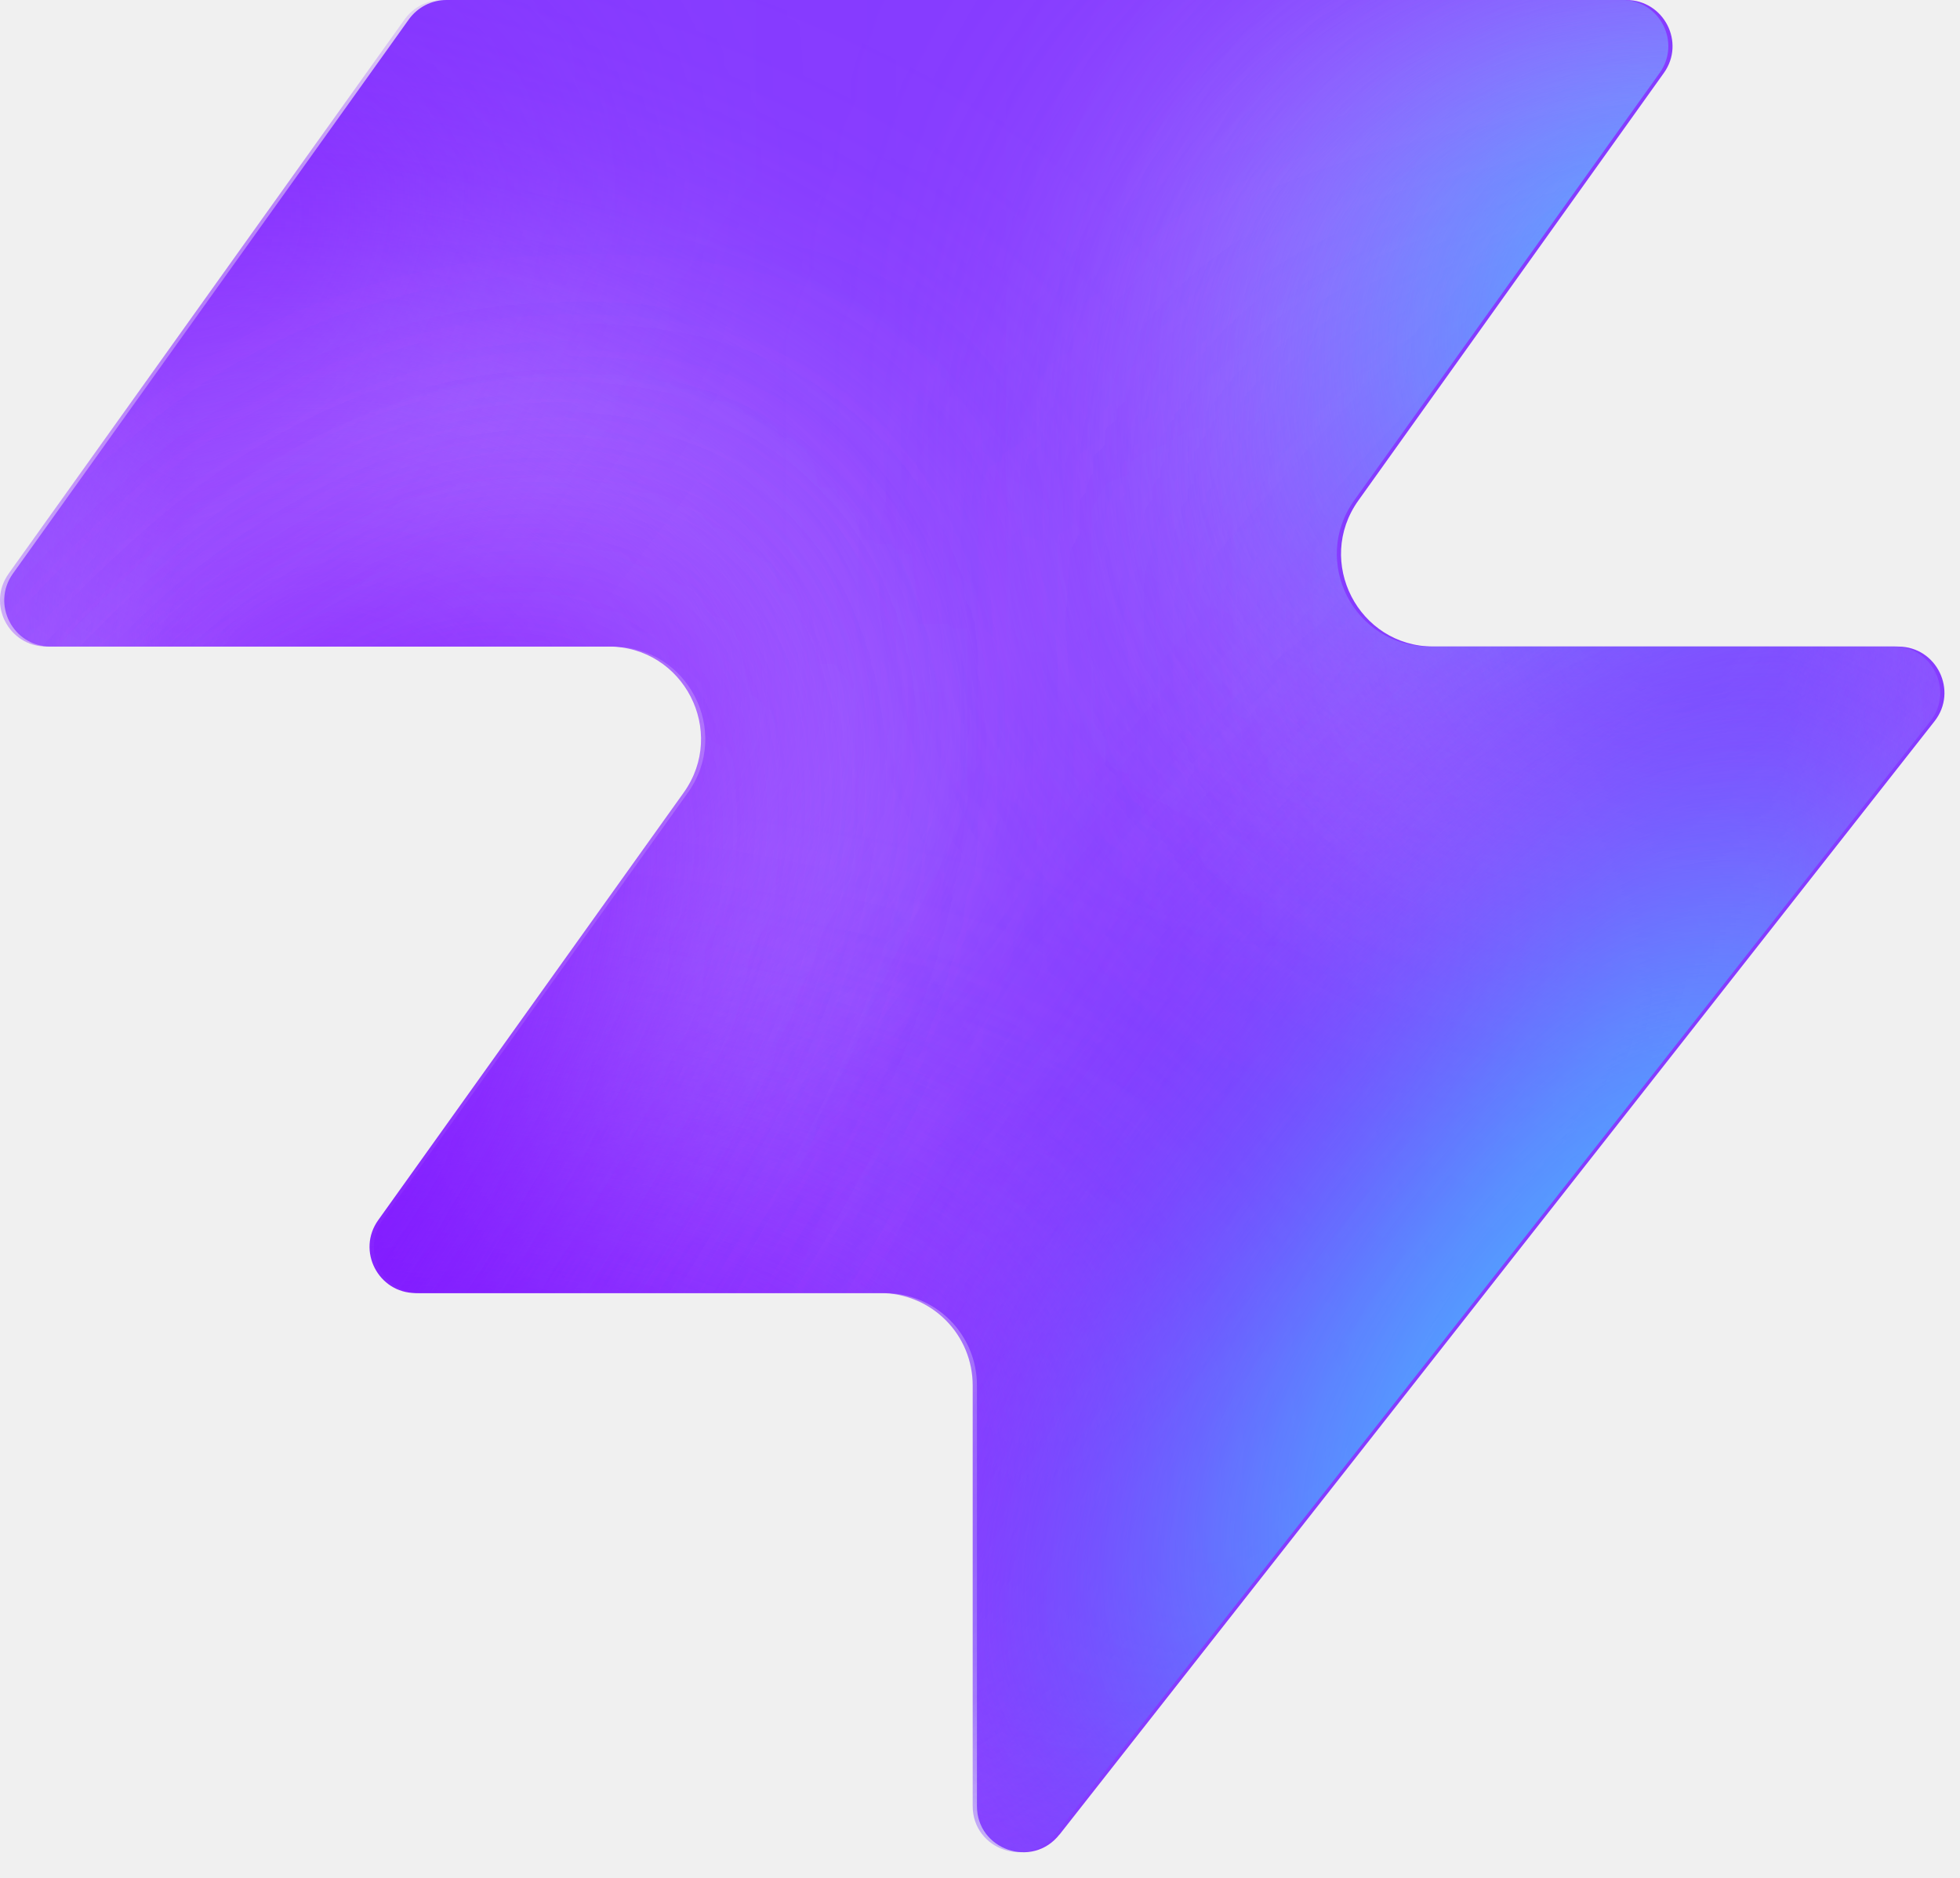
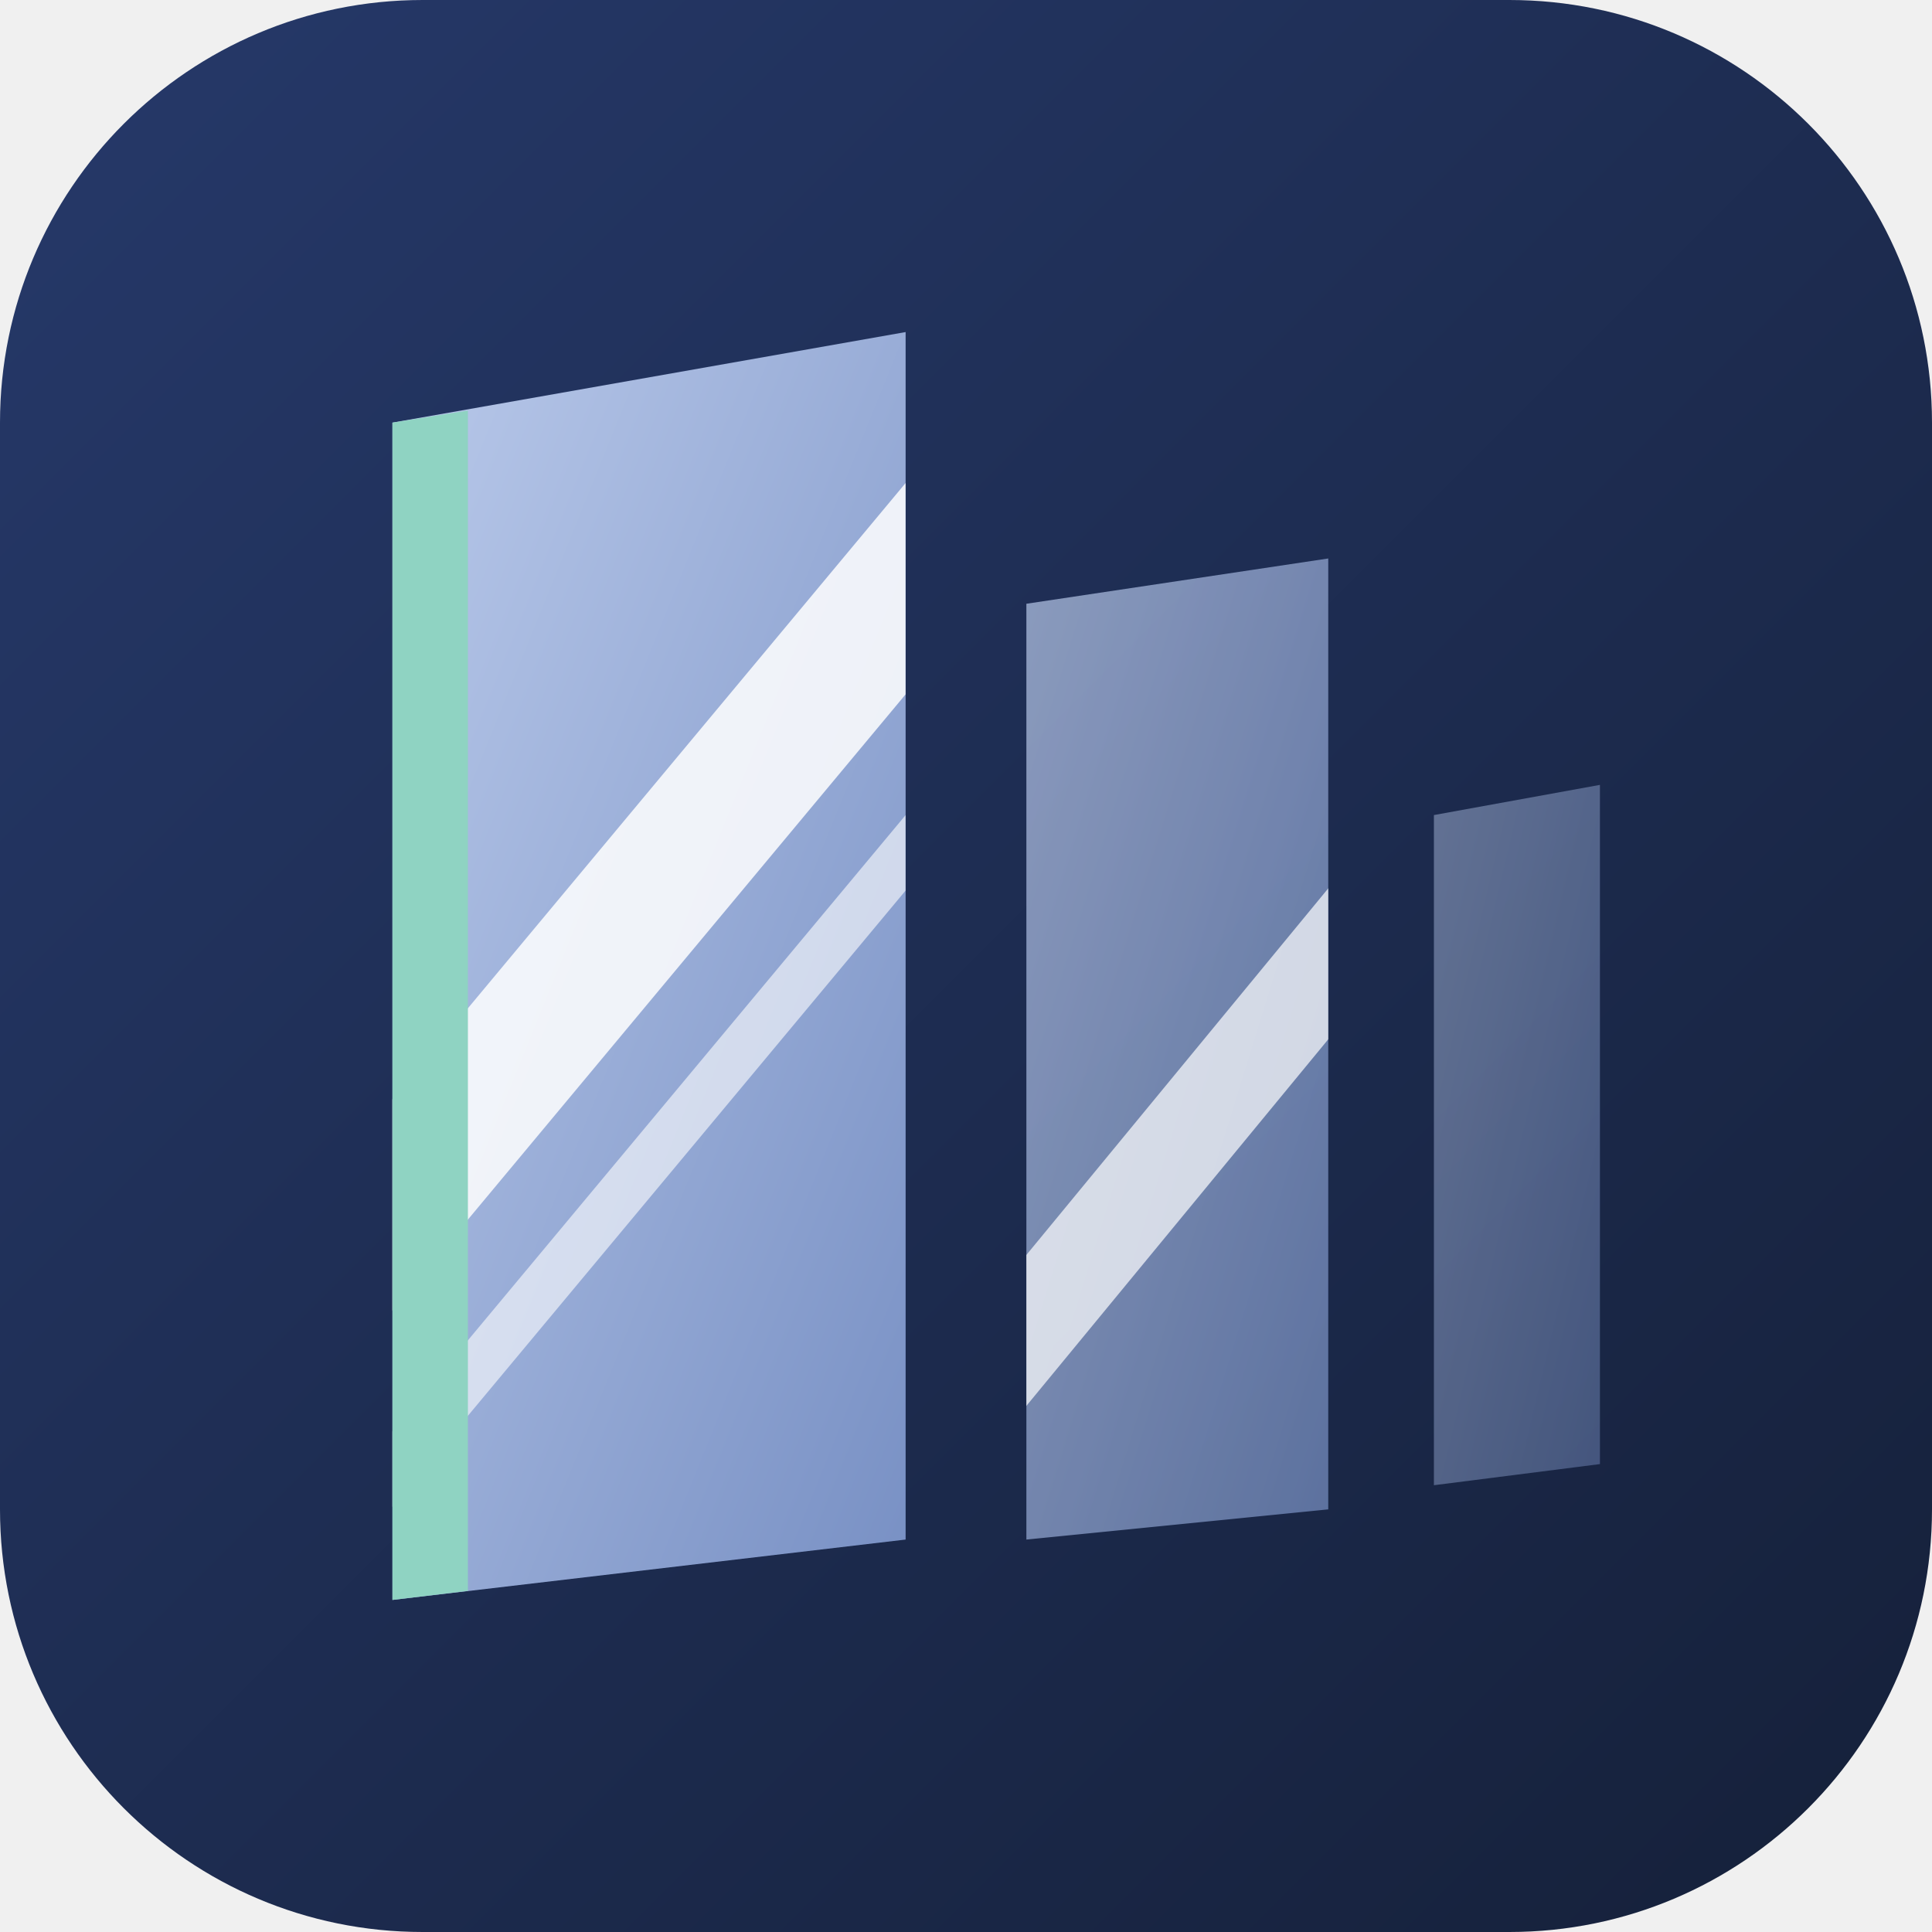
- <svg xmlns="http://www.w3.org/2000/svg" width="48" height="46" fill="none" viewBox="0 0 48 46">
-   <path fill="#863bff" d="M25.946 44.938c-.664.845-2.021.375-2.021-.698V33.937a2.26 2.26 0 0 0-2.262-2.262H10.287c-.92 0-1.456-1.04-.92-1.788l7.48-10.471c1.07-1.497 0-3.578-1.842-3.578H1.237c-.92 0-1.456-1.04-.92-1.788L10.013.474c.214-.297.556-.474.92-.474h28.894c.92 0 1.456 1.04.92 1.788l-7.48 10.471c-1.07 1.498 0 3.579 1.842 3.579h11.377c.943 0 1.473 1.088.89 1.83L25.947 44.94z" style="fill:#863bff;fill:color(display-p3 .525 .23 1);fill-opacity:1" />
-   <mask id="a" width="48" height="46" x="0" y="0" maskUnits="userSpaceOnUse" style="mask-type:alpha">
-     <path fill="#000" d="M25.842 44.938c-.664.844-2.021.375-2.021-.698V33.937a2.26 2.26 0 0 0-2.262-2.262H10.183c-.92 0-1.456-1.04-.92-1.788l7.48-10.471c1.07-1.498 0-3.579-1.842-3.579H1.133c-.92 0-1.456-1.04-.92-1.787L9.91.473c.214-.297.556-.474.92-.474h28.894c.92 0 1.456 1.04.92 1.788l-7.48 10.471c-1.07 1.498 0 3.578 1.842 3.578h11.377c.943 0 1.473 1.088.89 1.832L25.843 44.94z" style="fill:#000;fill-opacity:1" />
-   </mask>
-   <g mask="url(#a)">
-     <g filter="url(#b)">
-       <ellipse cx="5.508" cy="14.704" fill="#ede6ff" rx="5.508" ry="14.704" style="fill:#ede6ff;fill:color(display-p3 .927 .903 1);fill-opacity:1" transform="matrix(.00324 1 1 -.00324 -4.47 31.516)" />
-     </g>
-     <g filter="url(#c)">
-       <ellipse cx="10.399" cy="29.851" fill="#ede6ff" rx="10.399" ry="29.851" style="fill:#ede6ff;fill:color(display-p3 .927 .903 1);fill-opacity:1" transform="matrix(.00324 1 1 -.00324 -39.328 7.883)" />
-     </g>
-     <g filter="url(#d)">
-       <ellipse cx="5.508" cy="30.487" fill="#7e14ff" rx="5.508" ry="30.487" style="fill:#7e14ff;fill:color(display-p3 .492 .077 1);fill-opacity:1" transform="rotate(89.814 -25.913 -14.639)scale(1 -1)" />
-     </g>
-     <g filter="url(#e)">
-       <ellipse cx="5.508" cy="30.599" fill="#7e14ff" rx="5.508" ry="30.599" style="fill:#7e14ff;fill:color(display-p3 .492 .077 1);fill-opacity:1" transform="rotate(89.814 -32.644 -3.334)scale(1 -1)" />
-     </g>
-     <g filter="url(#f)">
-       <ellipse cx="5.508" cy="30.599" fill="#7e14ff" rx="5.508" ry="30.599" style="fill:#7e14ff;fill:color(display-p3 .492 .077 1);fill-opacity:1" transform="matrix(.00324 1 1 -.00324 -34.34 30.47)" />
-     </g>
-     <g filter="url(#g)">
-       <ellipse cx="14.072" cy="22.078" fill="#ede6ff" rx="14.072" ry="22.078" style="fill:#ede6ff;fill:color(display-p3 .927 .903 1);fill-opacity:1" transform="rotate(93.35 24.506 48.493)scale(-1 1)" />
-     </g>
-     <g filter="url(#h)">
-       <ellipse cx="3.47" cy="21.501" fill="#7e14ff" rx="3.47" ry="21.501" style="fill:#7e14ff;fill:color(display-p3 .492 .077 1);fill-opacity:1" transform="rotate(89.009 28.708 47.59)scale(-1 1)" />
-     </g>
-     <g filter="url(#i)">
-       <ellipse cx="3.47" cy="21.501" fill="#7e14ff" rx="3.47" ry="21.501" style="fill:#7e14ff;fill:color(display-p3 .492 .077 1);fill-opacity:1" transform="rotate(89.009 28.708 47.59)scale(-1 1)" />
-     </g>
-     <g filter="url(#j)">
-       <ellipse cx=".387" cy="8.972" fill="#7e14ff" rx="4.407" ry="29.108" style="fill:#7e14ff;fill:color(display-p3 .492 .077 1);fill-opacity:1" transform="rotate(39.51 .387 8.972)" />
-     </g>
-     <g filter="url(#k)">
-       <ellipse cx="47.523" cy="-6.092" fill="#7e14ff" rx="4.407" ry="29.108" style="fill:#7e14ff;fill:color(display-p3 .492 .077 1);fill-opacity:1" transform="rotate(37.892 47.523 -6.092)" />
-     </g>
-     <g filter="url(#l)">
-       <ellipse cx="41.412" cy="6.333" fill="#47bfff" rx="5.971" ry="9.665" style="fill:#47bfff;fill:color(display-p3 .28 .748 1);fill-opacity:1" transform="rotate(37.892 41.412 6.333)" />
-     </g>
-     <g filter="url(#m)">
-       <ellipse cx="-1.879" cy="38.332" fill="#7e14ff" rx="4.407" ry="29.108" style="fill:#7e14ff;fill:color(display-p3 .492 .077 1);fill-opacity:1" transform="rotate(37.892 -1.88 38.332)" />
-     </g>
-     <g filter="url(#n)">
-       <ellipse cx="-1.879" cy="38.332" fill="#7e14ff" rx="4.407" ry="29.108" style="fill:#7e14ff;fill:color(display-p3 .492 .077 1);fill-opacity:1" transform="rotate(37.892 -1.88 38.332)" />
-     </g>
-     <g filter="url(#o)">
-       <ellipse cx="35.651" cy="29.907" fill="#7e14ff" rx="4.407" ry="29.108" style="fill:#7e14ff;fill:color(display-p3 .492 .077 1);fill-opacity:1" transform="rotate(37.892 35.651 29.907)" />
-     </g>
-     <g filter="url(#p)">
-       <ellipse cx="38.418" cy="32.4" fill="#47bfff" rx="5.971" ry="15.297" style="fill:#47bfff;fill:color(display-p3 .28 .748 1);fill-opacity:1" transform="rotate(37.892 38.418 32.4)" />
-     </g>
+ <svg xmlns="http://www.w3.org/2000/svg" viewBox="0 0 64 64">
+   <defs>
+     <linearGradient id="bg" x1="0" y1="0" x2="1" y2="1">
+       <stop offset="0" stop-color="#26396a" />
+       <stop offset="1" stop-color="#152039" />
+     </linearGradient>
+     <linearGradient id="glass" x1="0" y1="0" x2="1" y2="1">
+       <stop offset="0" stop-color="#b9c9ea" />
+       <stop offset="1" stop-color="#7890c4" />
+     </linearGradient>
+     <clipPath id="p1">
+       <polygon points="13,14 30,11 30,51 13,53" />
+     </clipPath>
+     <clipPath id="p2">
+       <polygon points="34,20 44,18.5 44,50 34,51" />
+     </clipPath>
+   </defs>
+   <rect width="64" height="64" rx="14" fill="url(#bg)" />
+   <polygon points="13,14 30,11 30,51 13,53" fill="url(#glass)" />
+   <g clip-path="url(#p1)" fill="#ffffff">
+     <polygon points="10,40 30,16 30,23 10,47" opacity=".85" />
+     <polygon points="10,51 30,27 30,29.5 10,53.5" opacity=".6" />
  </g>
-   <defs>
-     <filter id="b" width="60.045" height="41.654" x="-19.77" y="16.149" color-interpolation-filters="sRGB" filterUnits="userSpaceOnUse">
-       <feFlood flood-opacity="0" result="BackgroundImageFix" />
-       <feBlend in="SourceGraphic" in2="BackgroundImageFix" result="shape" />
-       <feGaussianBlur result="effect1_foregroundBlur_2002_17158" stdDeviation="7.659" />
-     </filter>
-     <filter id="c" width="90.34" height="51.437" x="-54.613" y="-7.533" color-interpolation-filters="sRGB" filterUnits="userSpaceOnUse">
-       <feFlood flood-opacity="0" result="BackgroundImageFix" />
-       <feBlend in="SourceGraphic" in2="BackgroundImageFix" result="shape" />
-       <feGaussianBlur result="effect1_foregroundBlur_2002_17158" stdDeviation="7.659" />
-     </filter>
-     <filter id="d" width="79.355" height="29.4" x="-49.64" y="2.03" color-interpolation-filters="sRGB" filterUnits="userSpaceOnUse">
-       <feFlood flood-opacity="0" result="BackgroundImageFix" />
-       <feBlend in="SourceGraphic" in2="BackgroundImageFix" result="shape" />
-       <feGaussianBlur result="effect1_foregroundBlur_2002_17158" stdDeviation="4.596" />
-     </filter>
-     <filter id="e" width="79.579" height="29.4" x="-45.045" y="20.029" color-interpolation-filters="sRGB" filterUnits="userSpaceOnUse">
-       <feFlood flood-opacity="0" result="BackgroundImageFix" />
-       <feBlend in="SourceGraphic" in2="BackgroundImageFix" result="shape" />
-       <feGaussianBlur result="effect1_foregroundBlur_2002_17158" stdDeviation="4.596" />
-     </filter>
-     <filter id="f" width="79.579" height="29.4" x="-43.513" y="21.178" color-interpolation-filters="sRGB" filterUnits="userSpaceOnUse">
-       <feFlood flood-opacity="0" result="BackgroundImageFix" />
-       <feBlend in="SourceGraphic" in2="BackgroundImageFix" result="shape" />
-       <feGaussianBlur result="effect1_foregroundBlur_2002_17158" stdDeviation="4.596" />
-     </filter>
-     <filter id="g" width="74.749" height="58.852" x="15.756" y="-17.901" color-interpolation-filters="sRGB" filterUnits="userSpaceOnUse">
-       <feFlood flood-opacity="0" result="BackgroundImageFix" />
-       <feBlend in="SourceGraphic" in2="BackgroundImageFix" result="shape" />
-       <feGaussianBlur result="effect1_foregroundBlur_2002_17158" stdDeviation="7.659" />
-     </filter>
-     <filter id="h" width="61.377" height="25.362" x="23.548" y="2.284" color-interpolation-filters="sRGB" filterUnits="userSpaceOnUse">
-       <feFlood flood-opacity="0" result="BackgroundImageFix" />
-       <feBlend in="SourceGraphic" in2="BackgroundImageFix" result="shape" />
-       <feGaussianBlur result="effect1_foregroundBlur_2002_17158" stdDeviation="4.596" />
-     </filter>
-     <filter id="i" width="61.377" height="25.362" x="23.548" y="2.284" color-interpolation-filters="sRGB" filterUnits="userSpaceOnUse">
-       <feFlood flood-opacity="0" result="BackgroundImageFix" />
-       <feBlend in="SourceGraphic" in2="BackgroundImageFix" result="shape" />
-       <feGaussianBlur result="effect1_foregroundBlur_2002_17158" stdDeviation="4.596" />
-     </filter>
-     <filter id="j" width="56.045" height="63.649" x="-27.636" y="-22.853" color-interpolation-filters="sRGB" filterUnits="userSpaceOnUse">
-       <feFlood flood-opacity="0" result="BackgroundImageFix" />
-       <feBlend in="SourceGraphic" in2="BackgroundImageFix" result="shape" />
-       <feGaussianBlur result="effect1_foregroundBlur_2002_17158" stdDeviation="4.596" />
-     </filter>
-     <filter id="k" width="54.814" height="64.646" x="20.116" y="-38.415" color-interpolation-filters="sRGB" filterUnits="userSpaceOnUse">
-       <feFlood flood-opacity="0" result="BackgroundImageFix" />
-       <feBlend in="SourceGraphic" in2="BackgroundImageFix" result="shape" />
-       <feGaussianBlur result="effect1_foregroundBlur_2002_17158" stdDeviation="4.596" />
-     </filter>
-     <filter id="l" width="33.541" height="35.313" x="24.641" y="-11.323" color-interpolation-filters="sRGB" filterUnits="userSpaceOnUse">
-       <feFlood flood-opacity="0" result="BackgroundImageFix" />
-       <feBlend in="SourceGraphic" in2="BackgroundImageFix" result="shape" />
-       <feGaussianBlur result="effect1_foregroundBlur_2002_17158" stdDeviation="4.596" />
-     </filter>
-     <filter id="m" width="54.814" height="64.646" x="-29.286" y="6.009" color-interpolation-filters="sRGB" filterUnits="userSpaceOnUse">
-       <feFlood flood-opacity="0" result="BackgroundImageFix" />
-       <feBlend in="SourceGraphic" in2="BackgroundImageFix" result="shape" />
-       <feGaussianBlur result="effect1_foregroundBlur_2002_17158" stdDeviation="4.596" />
-     </filter>
-     <filter id="n" width="54.814" height="64.646" x="-29.286" y="6.009" color-interpolation-filters="sRGB" filterUnits="userSpaceOnUse">
-       <feFlood flood-opacity="0" result="BackgroundImageFix" />
-       <feBlend in="SourceGraphic" in2="BackgroundImageFix" result="shape" />
-       <feGaussianBlur result="effect1_foregroundBlur_2002_17158" stdDeviation="4.596" />
-     </filter>
-     <filter id="o" width="54.814" height="64.646" x="8.244" y="-2.416" color-interpolation-filters="sRGB" filterUnits="userSpaceOnUse">
-       <feFlood flood-opacity="0" result="BackgroundImageFix" />
-       <feBlend in="SourceGraphic" in2="BackgroundImageFix" result="shape" />
-       <feGaussianBlur result="effect1_foregroundBlur_2002_17158" stdDeviation="4.596" />
-     </filter>
-     <filter id="p" width="39.409" height="43.623" x="18.713" y="10.588" color-interpolation-filters="sRGB" filterUnits="userSpaceOnUse">
-       <feFlood flood-opacity="0" result="BackgroundImageFix" />
-       <feBlend in="SourceGraphic" in2="BackgroundImageFix" result="shape" />
-       <feGaussianBlur result="effect1_foregroundBlur_2002_17158" stdDeviation="4.596" />
-     </filter>
-   </defs>
+   <polygon points="13,14 15.5,13.6 15.5,52.7 13,53" fill="#8fd3c2" />
+   <polygon points="34,20 44,18.5 44,50 34,51" fill="url(#glass)" opacity=".7" />
+   <g clip-path="url(#p2)" fill="#ffffff" opacity=".7">
+     <polygon points="32,44 46,27 46,32 32,49" />
+   </g>
+   <polygon points="47.5,27 53,26 53,48.5 47.5,49.2" fill="url(#glass)" opacity=".45" />
</svg>
